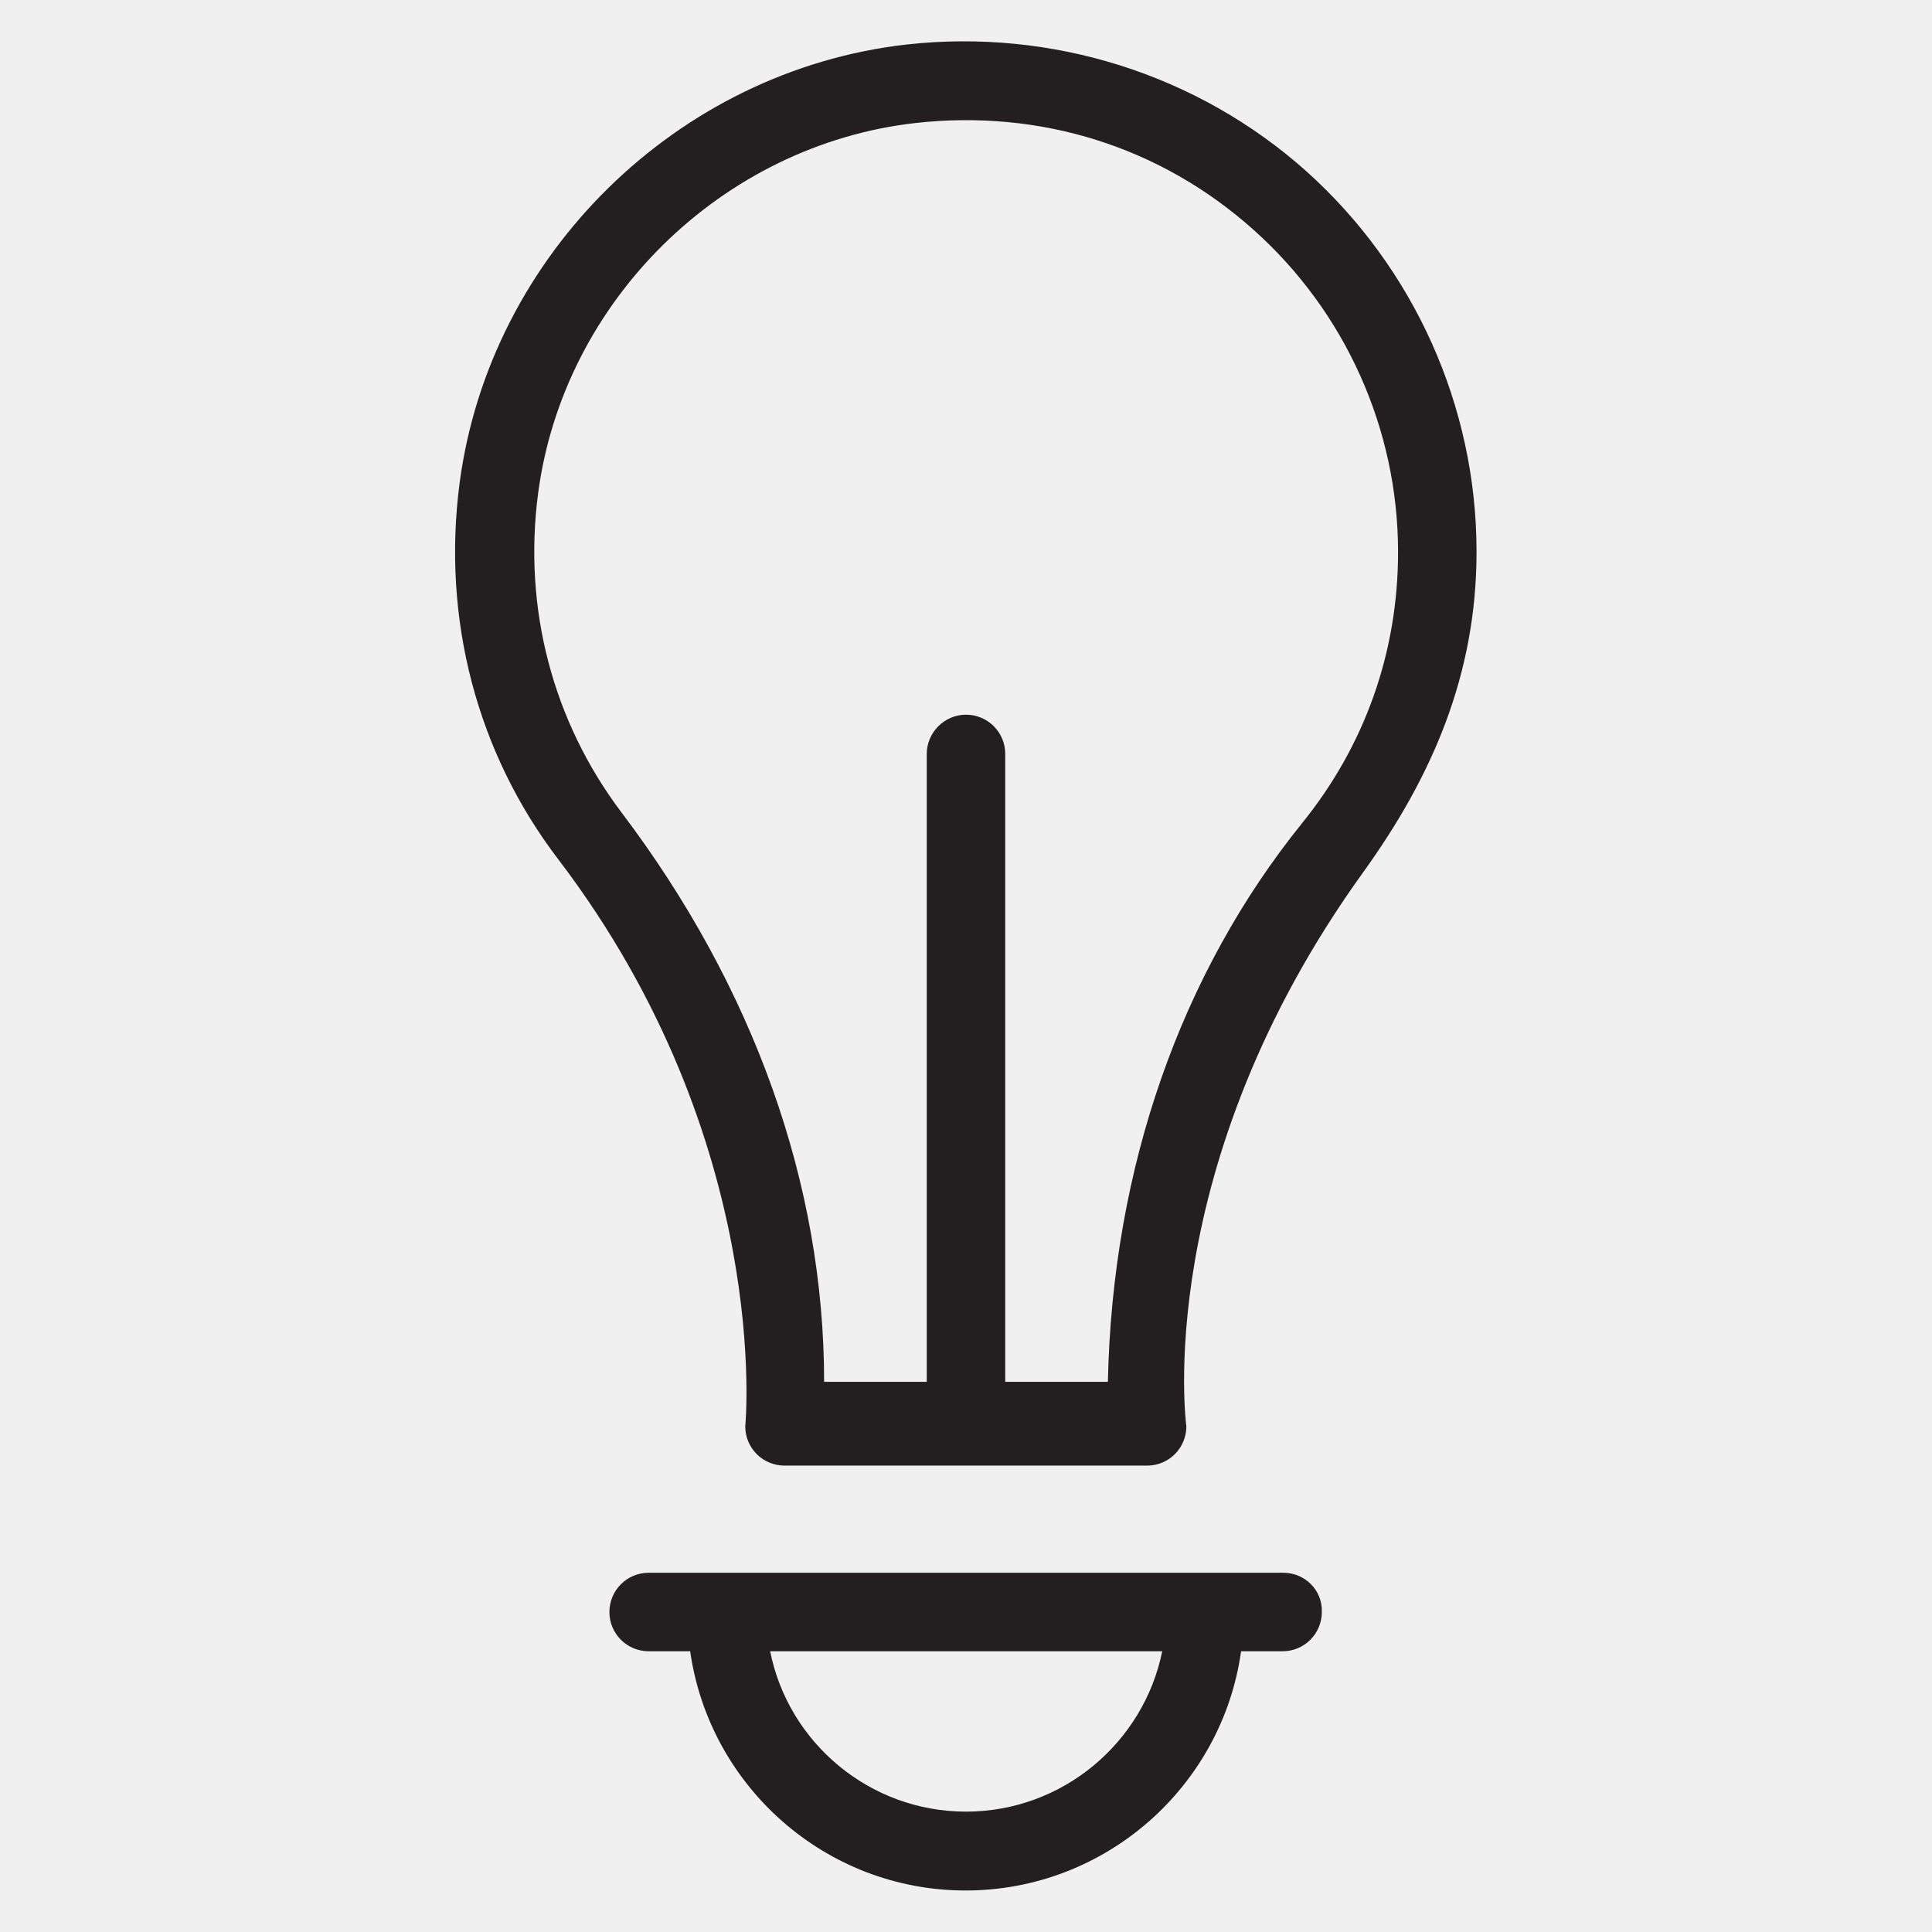
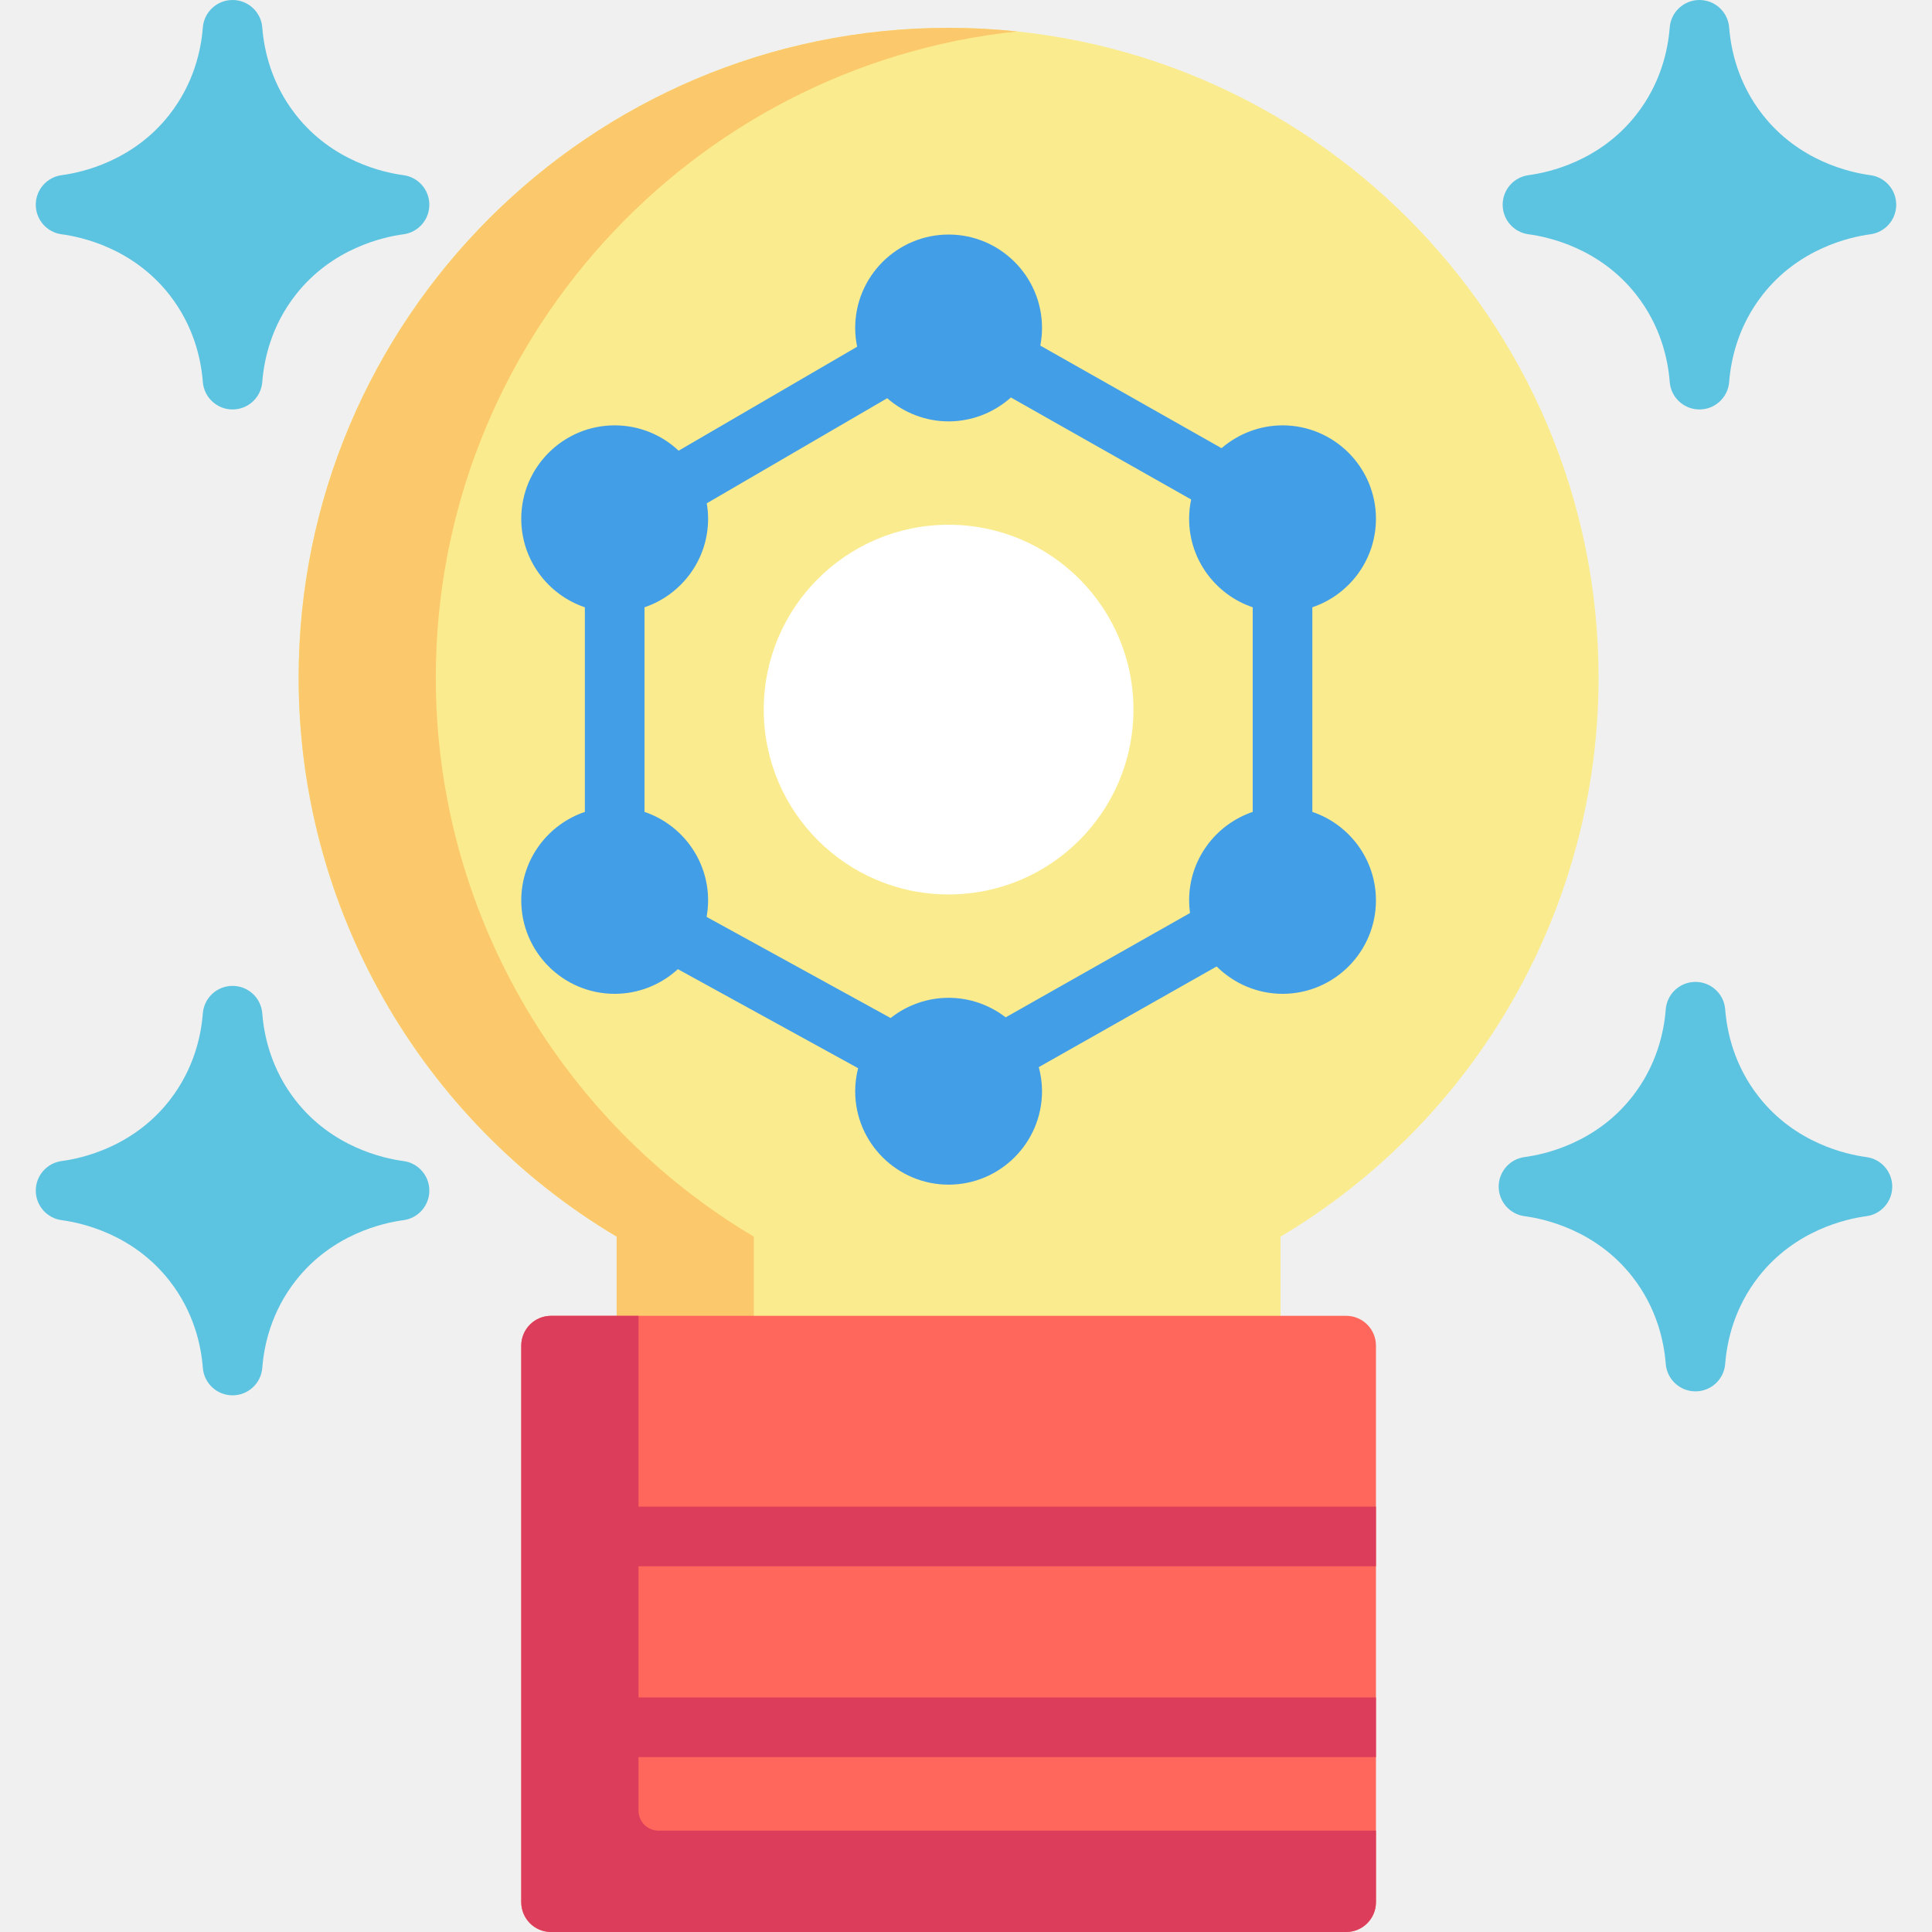
- <svg xmlns="http://www.w3.org/2000/svg" height="800px" width="800px" version="1.1" viewBox="0 0 512 512" enable-background="new 0 0 512 512">
+ <svg xmlns="http://www.w3.org/2000/svg" height="800px" width="800px" version="1.1" id="Layer_1" viewBox="0 0 512 512" xml:space="preserve">
+   <path style="fill:#FAEC8E;" d="M251.391,7.374c-94.977,0-172.247,77.27-172.247,172.247c0,60.785,32.171,117.102,84.28,148.106  v58.38c0,4.365,3.537,7.901,7.901,7.901h160.132c4.365,0,7.901-3.537,7.901-7.901v-58.38c52.109-31.004,84.28-87.321,84.28-148.106  C423.638,84.644,346.368,7.374,251.391,7.374z" />
+   <path style="fill:#FBC96C;" d="M199.77,386.107v-58.38c-52.109-31.004-84.28-87.321-84.28-148.106  c0-88.839,67.607-162.18,154.074-171.288c-5.973-0.63-12.035-0.959-18.173-0.959c-94.977,0-172.247,77.27-172.247,172.247  c0,60.785,32.171,117.102,84.28,148.106v58.38c0,4.365,3.537,7.901,7.901,7.901h36.346  C203.306,394.008,199.77,390.472,199.77,386.107z" />
+   <circle style="fill:#FFFFFF;" cx="251.386" cy="188.049" r="48.988" />
+   <path style="fill:#439EE8;" d="M347.786,215.16v-54.222c9.787-3.306,16.856-12.568,16.856-23.457  c0-13.651-11.106-24.757-24.757-24.757c-5.98,0-11.717,2.218-16.162,6.047l-48.027-27.181c0.297-1.538,0.452-3.104,0.452-4.676  c0-13.651-11.106-24.757-24.757-24.757c-13.651,0-24.757,11.106-24.757,24.757c0,1.675,0.176,3.342,0.513,4.975l-47.303,27.549  c-4.512-4.252-10.522-6.713-16.948-6.713c-13.651,0-24.757,11.106-24.757,24.757c0,10.889,7.069,20.151,16.856,23.457v54.222  c-9.787,3.306-16.856,12.568-16.856,23.457c0,13.651,11.106,24.757,24.757,24.757c6.298,0,12.245-2.401,16.746-6.538l47.765,26.247  c-0.504,1.98-0.775,4.023-0.775,6.102c0,13.651,11.106,24.757,24.757,24.757s24.757-11.106,24.757-24.757  c0-2.181-0.3-4.321-0.854-6.389l47.131-26.674c4.572,4.549,10.835,7.252,17.46,7.252c13.651,0,24.757-11.106,24.757-24.757  C364.642,227.728,357.573,218.466,347.786,215.16z M266.515,269.606c-4.287-3.311-9.596-5.178-15.124-5.178  c-5.645,0-11.041,1.934-15.363,5.359l-48.771-26.8c0.258-1.439,0.397-2.901,0.397-4.37c0-10.889-7.069-20.151-16.856-23.457v-54.222  c9.787-3.306,16.856-12.568,16.856-23.457c0-1.373-0.124-2.744-0.354-4.099l47.815-27.847c4.454,3.887,10.228,6.136,16.275,6.136  c6.17,0,12.03-2.324,16.509-6.335l47.77,27.036c-0.356,1.675-0.543,3.387-0.543,5.109c0,10.889,7.069,20.151,16.856,23.457v54.222  c-9.787,3.306-16.856,12.568-16.856,23.457c0,1.126,0.085,2.24,0.236,3.343L266.515,269.606z" />
+   <path style="fill:#FF675C;" d="M356.741,348.708h-210.7c-4.365,0-7.901,3.537-7.901,7.901v147.49c0,4.365,3.537,7.901,7.901,7.901  h210.7c4.365,0,7.901-3.537,7.901-7.901v-147.49C364.642,352.244,361.105,348.708,356.741,348.708z" />
+   <path style="fill:#DB3D5A;" d="M364.642,415.078v-15.802H169.218v-50.568h-23.177c-4.365,0-7.901,3.537-7.901,7.901v42.667v15.802  v34.765v15.802v38.453c0,4.365,3.537,7.901,7.901,7.901h210.7c4.365,0,7.901-3.537,7.901-7.901v-18.963H174.486  c-2.909,0-5.267-2.359-5.267-5.267v-14.222h195.424v-15.802H169.218v-34.765H364.642z" />
  <g>
-     <g fill="#231F20">
-       <path d="m346.1,45.3c-28.7-25.6-67.3-37.8-105.9-33.5-60.7,6.9-110.4,55.7-118.4,116.2-4.7,35.9 4.5,71.4 26.2,99.8 57,74.9 49.5,150.2 49.5,150.2 0,5.8 4.7,10.4 10.4,10.4h96.1c5.8,0 10.4-4.7 10.4-10.4 0,0-9.5-68.7 46.9-146.9 18-25 30-52 30-84.9 5.68434e-14-38.4-16.5-75.2-45.2-100.9zm-1,172.8c-32.1,39.8-50.3,91.2-51.5,148.1h-27.2v-166.4c0-5.8-4.7-10.4-10.4-10.4s-10.4,4.7-10.4,10.4v166.4h-27.2c0-52.3-18.6-104.5-53.7-150.9-18.2-24.1-26.1-54.1-22.1-84.5 6.7-51.1 48.8-92.4 100-98.2 33.2-3.7 65,6.3 89.6,28.3 24.3,21.7 38.3,52.8 38.3,85.4-5.68434e-14,26.5-8.8,51.3-25.4,71.8z" />
-       <path d="m340.1,416.8h-168.2c-5.8,0-10.4,4.7-10.4,10.4 0,5.8 4.7,10.4 10.4,10.4h11c5.1,35.8 35.9,63.4 73,63.4s68-27.6 73-63.4h11c5.8,0 10.4-4.7 10.4-10.4 0.2-5.8-4.5-10.4-10.2-10.4zm-84.1,63.3c-25.6,0-47.1-18.3-51.9-42.5h103.9c-4.9,24.2-26.4,42.5-52,42.5z" />
-     </g>
+     <path style="fill:#5CC4E0;" d="M106.922,307.69c-5.37-0.716-18.898-3.709-28.539-16.006c-6.502-8.291-8.414-17.15-8.876-23.122   c-0.316-4.116-3.748-7.294-7.877-7.294s-7.561,3.178-7.878,7.294c-0.461,5.972-2.374,14.831-8.876,23.122   c-9.642,12.297-23.17,15.29-28.539,16.006c-3.924,0.525-6.855,3.873-6.855,7.833c0,3.96,2.931,7.309,6.856,7.833   c5.37,0.716,18.898,3.709,28.539,16.006c6.502,8.291,8.414,17.15,8.876,23.122c0.316,4.116,3.748,7.294,7.877,7.294   s7.561-3.178,7.878-7.294c0.461-5.972,2.374-14.831,8.876-23.122c9.642-12.297,23.17-15.29,28.539-16.006   c3.925-0.524,6.856-3.873,6.856-7.833C113.779,311.563,110.847,308.215,106.922,307.69z" />
+     <path style="fill:#5CC4E0;" d="M405.078,62.088c5.37,0.716,18.898,3.709,28.539,16.006c6.502,8.291,8.414,17.15,8.876,23.122   c0.317,4.116,3.749,7.294,7.878,7.294c4.129,0,7.561-3.178,7.878-7.294c0.461-5.972,2.374-14.831,8.876-23.122   c9.642-12.297,23.17-15.29,28.539-16.006c3.923-0.524,6.854-3.873,6.854-7.833s-2.931-7.309-6.856-7.833   c-5.37-0.716-18.898-3.709-28.539-16.006c-6.502-8.291-8.414-17.15-8.876-23.122C457.931,3.178,454.499,0,450.37,0   s-7.561,3.178-7.878,7.294c-0.461,5.972-2.374,14.831-8.876,23.122c-9.642,12.297-23.17,15.29-28.539,16.006   c-3.924,0.525-6.855,3.873-6.855,7.833S401.153,61.564,405.078,62.088z" />
+     <path style="fill:#5CC4E0;" d="M106.922,46.422c-5.37-0.716-18.898-3.709-28.539-16.006c-6.502-8.291-8.414-17.15-8.876-23.122   C69.191,3.178,65.758,0,61.63,0s-7.561,3.178-7.878,7.294c-0.461,5.972-2.374,14.831-8.876,23.122   c-9.642,12.297-23.17,15.29-28.539,16.006c-3.924,0.525-6.855,3.873-6.855,7.833s2.931,7.309,6.856,7.833   c5.37,0.716,18.898,3.709,28.539,16.006c6.502,8.291,8.414,17.15,8.876,23.122c0.316,4.116,3.748,7.294,7.877,7.294   s7.561-3.178,7.878-7.294c0.461-5.972,2.374-14.831,8.876-23.122c9.642-12.297,23.17-15.29,28.539-16.006   c3.924-0.524,6.855-3.873,6.855-7.833S110.847,46.947,106.922,46.422z" />
+     <path style="fill:#5CC4E0;" d="M494.609,306.636c-5.37-0.716-18.898-3.709-28.539-16.006c-6.502-8.291-8.414-17.15-8.876-23.122   c-0.317-4.116-3.749-7.294-7.878-7.294s-7.561,3.178-7.878,7.294c-0.461,5.972-2.374,14.831-8.876,23.122   c-9.642,12.297-23.17,15.29-28.539,16.006c-3.925,0.524-6.856,3.873-6.856,7.833c0,3.96,2.931,7.309,6.856,7.833   c5.37,0.716,18.898,3.709,28.539,16.006c6.502,8.291,8.414,17.15,8.876,23.122c0.317,4.116,3.749,7.294,7.878,7.294   s7.561-3.178,7.878-7.294c0.461-5.972,2.374-14.831,8.876-23.122c9.642-12.297,23.17-15.29,28.539-16.006   c3.925-0.524,6.856-3.873,6.856-7.833C501.465,310.509,498.534,307.161,494.609,306.636z" />
  </g>
</svg>
